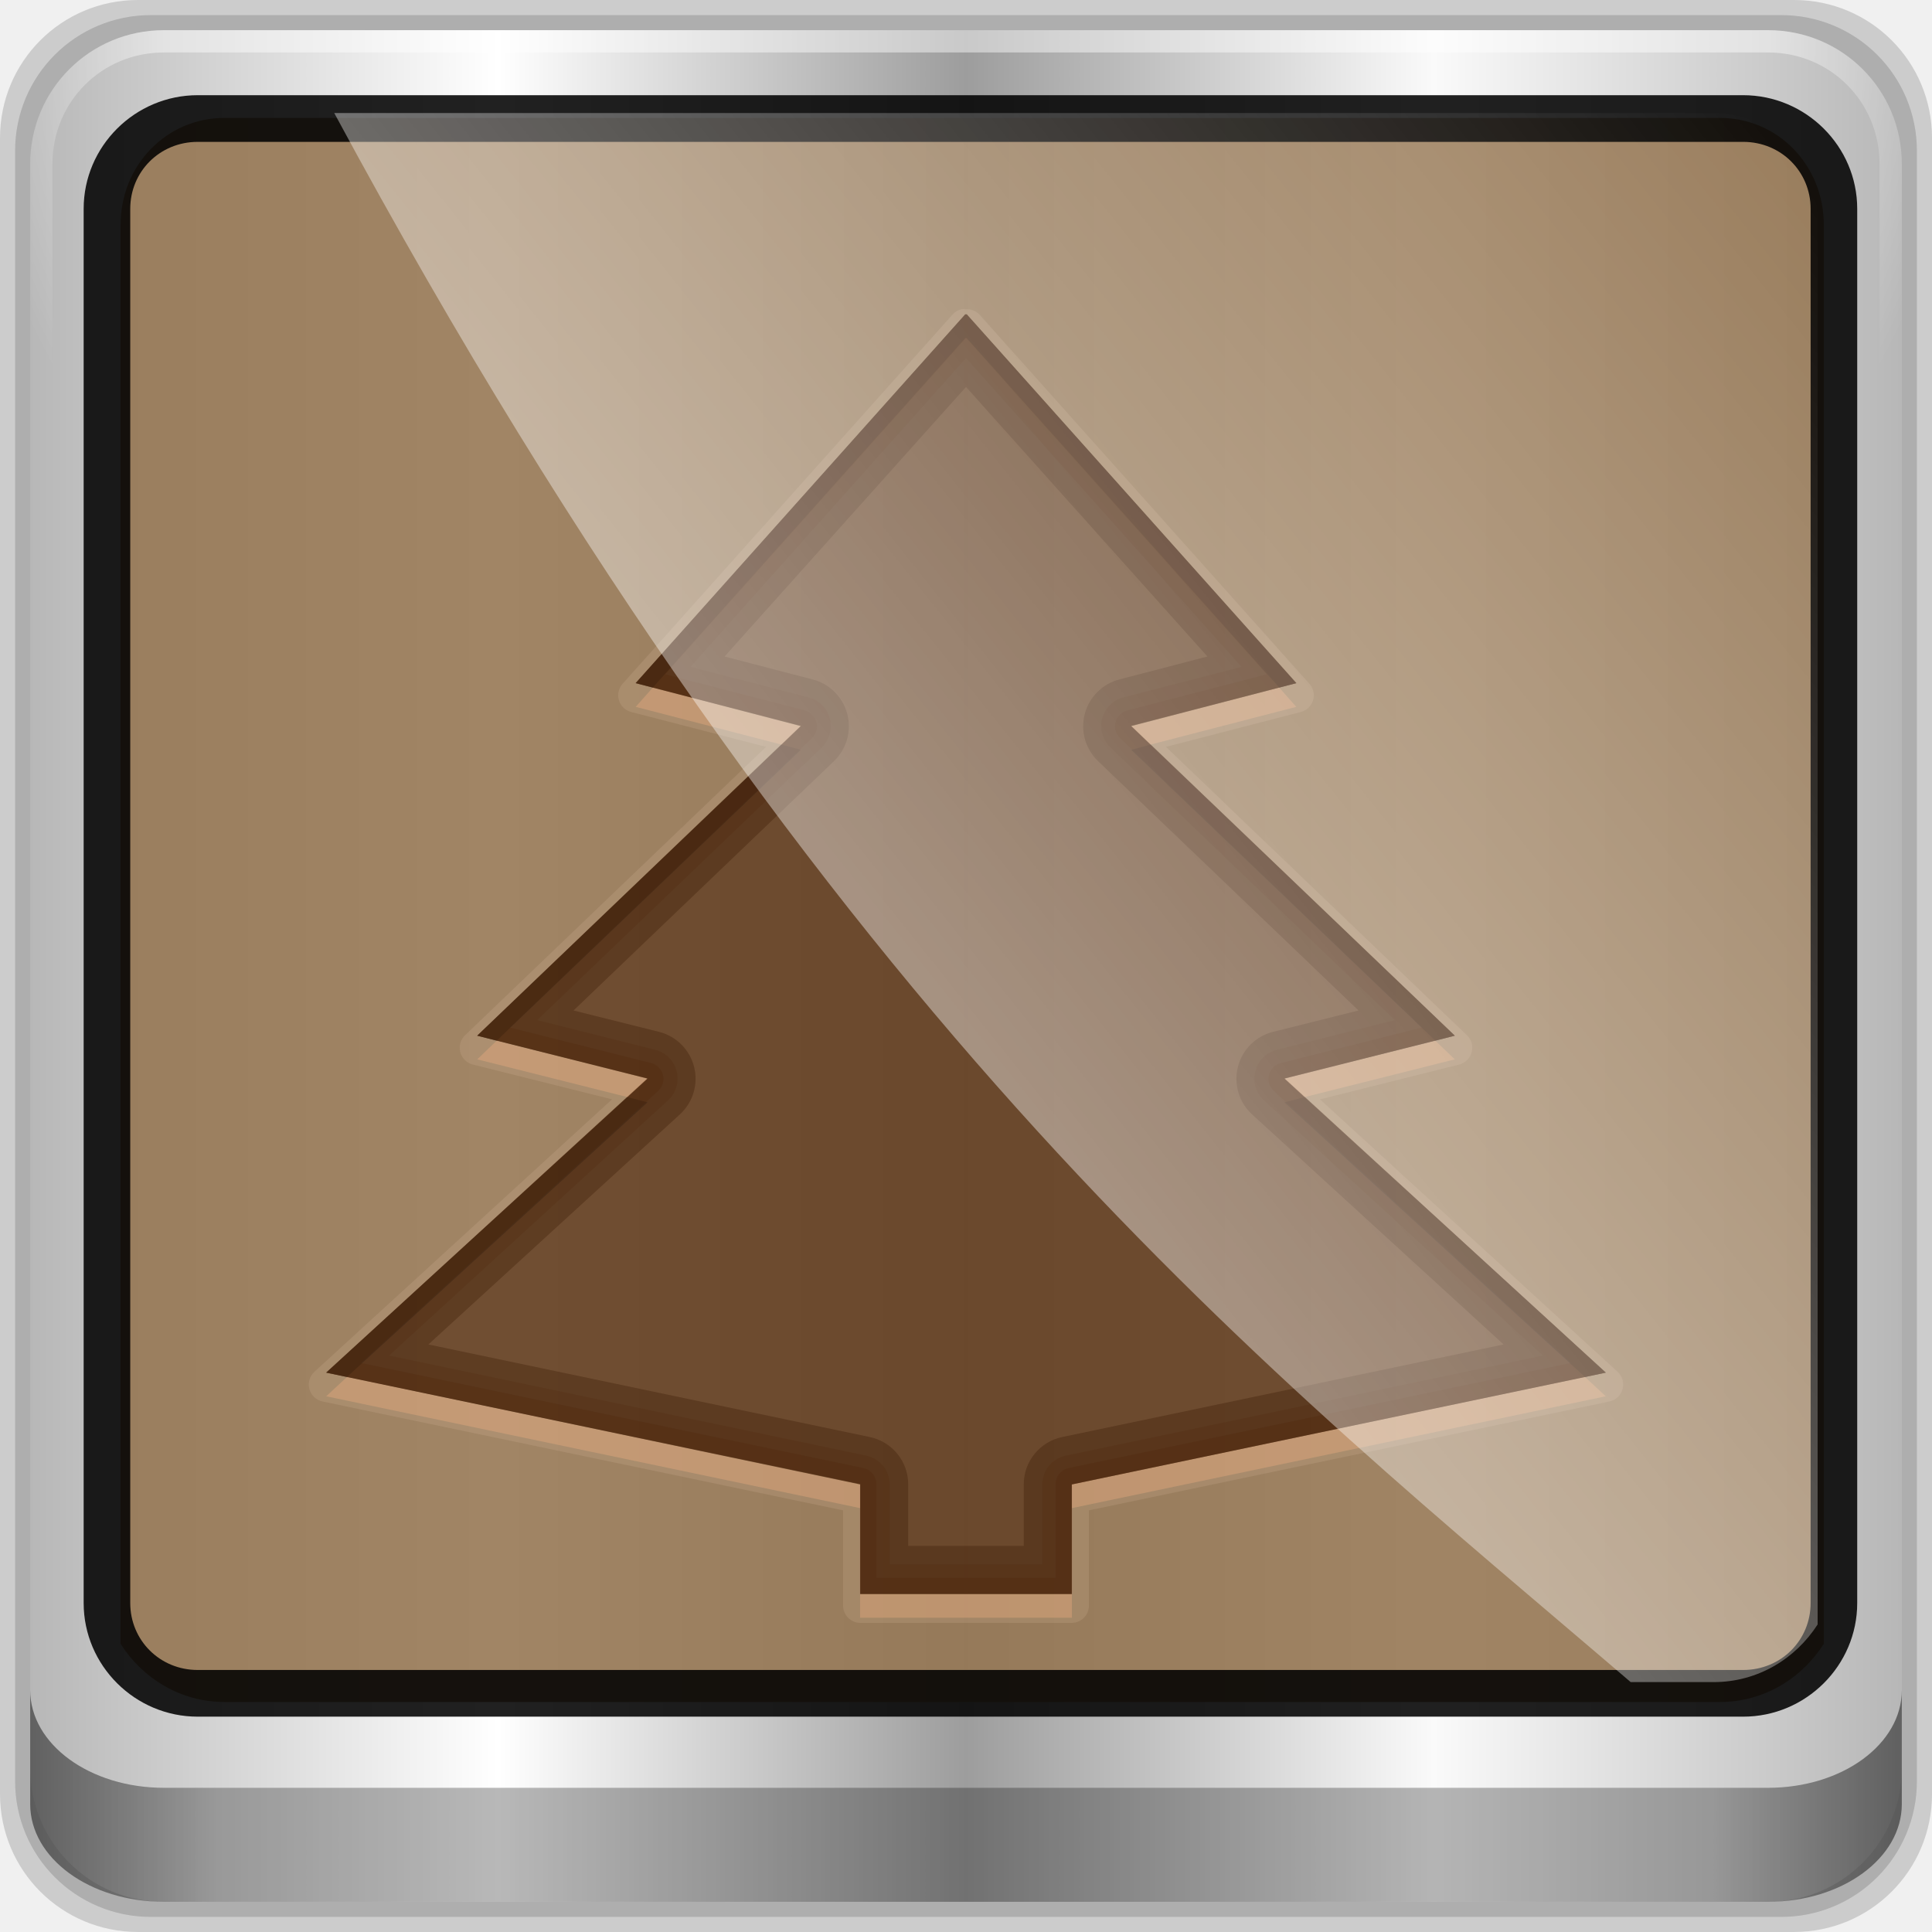
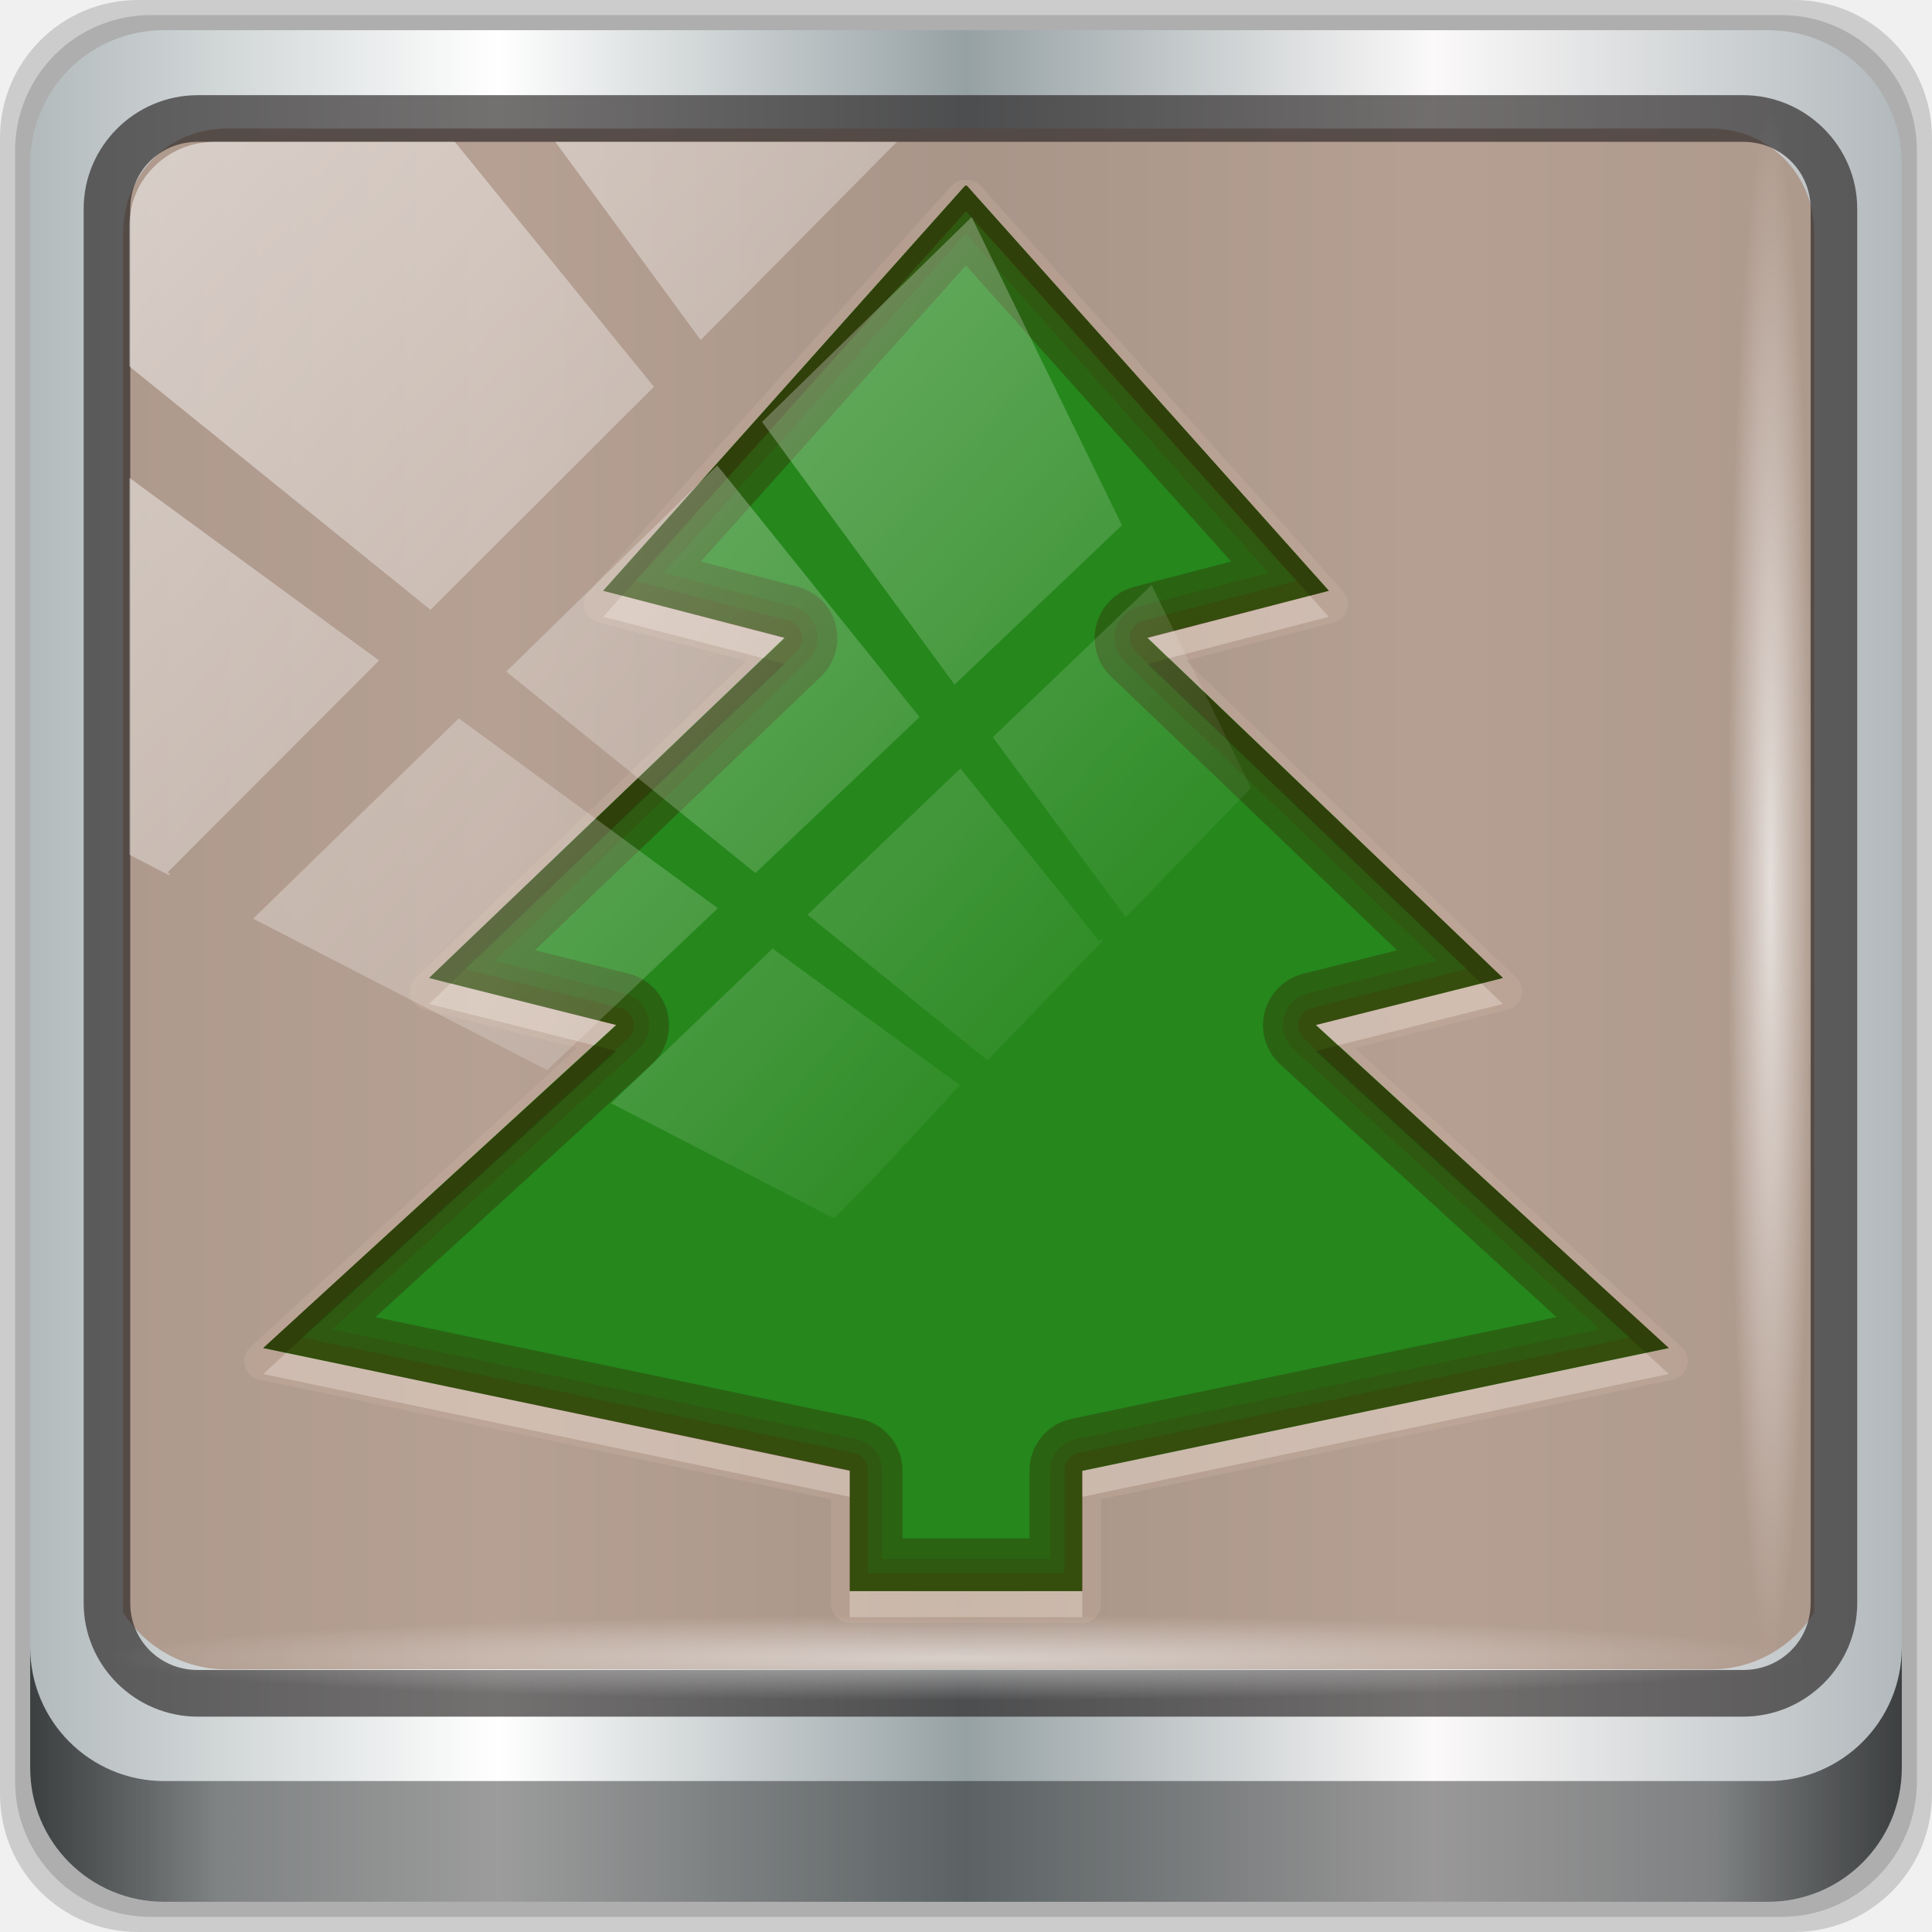
<svg xmlns="http://www.w3.org/2000/svg" xmlns:xlink="http://www.w3.org/1999/xlink" version="1.0" width="96" height="96" id="svg2408">
  <defs id="defs2410">
    <linearGradient id="linearGradient3844">
      <stop id="stop3846" style="stop-color:#582100;stop-opacity:1" offset="0" />
      <stop id="stop3848" style="stop-color:#582100;stop-opacity:0" offset="1" />
    </linearGradient>
    <linearGradient id="linearGradient3187">
      <stop id="stop3189" style="stop-color:#904010;stop-opacity:1" offset="0" />
      <stop id="stop3191" style="stop-color:#d28556;stop-opacity:1" offset="1" />
    </linearGradient>
    <linearGradient x1="45.448" y1="92.54" x2="45.448" y2="7.017" id="ButtonShadow" gradientUnits="userSpaceOnUse" gradientTransform="scale(1.005865,0.994169)">
      <stop id="stop3750" style="stop-color:#000000;stop-opacity:1" offset="0" />
      <stop id="stop3752" style="stop-color:#000000;stop-opacity:0.588" offset="1" />
    </linearGradient>
    <linearGradient id="linearGradient3737">
      <stop id="stop3739" style="stop-color:#ffffff;stop-opacity:1" offset="0" />
      <stop id="stop3741" style="stop-color:#ffffff;stop-opacity:0" offset="1" />
    </linearGradient>
    <linearGradient x1="48" y1="90" x2="48" y2="5.988" id="linearGradient3706" xlink:href="#linearGradient3187" gradientUnits="userSpaceOnUse" />
    <filter color-interpolation-filters="sRGB" id="filter3174">
      <feGaussianBlur id="feGaussianBlur3176" stdDeviation="1.71" />
    </filter>
    <linearGradient x1="36.357" y1="6" x2="36.357" y2="63.893" id="linearGradient3188" xlink:href="#linearGradient3737" gradientUnits="userSpaceOnUse" />
    <clipPath id="clipPath4587">
      <rect width="112.636" height="112.636" rx="8.045" ry="8.045" x="27.682" y="7.682" id="rect4589" style="fill:#ffffff;fill-opacity:1;fill-rule:nonzero;stroke:none" />
    </clipPath>
    <linearGradient id="linearGradient3737-2">
      <stop id="stop3739-2" style="stop-color:#ffffff;stop-opacity:1" offset="0" />
      <stop id="stop3741-6" style="stop-color:#ffffff;stop-opacity:0" offset="1" />
    </linearGradient>
    <radialGradient cx="48" cy="90.172" r="42" fx="48" fy="90.172" id="radialGradient2874" xlink:href="#linearGradient3737-2" gradientUnits="userSpaceOnUse" gradientTransform="matrix(1.157313,0,0,0.9959077,-7.551021,0.1971319)" />
    <linearGradient id="linearGradient3737-7">
      <stop id="stop3739-6" style="stop-color:#ffffff;stop-opacity:1" offset="0" />
      <stop id="stop3741-7" style="stop-color:#ffffff;stop-opacity:0" offset="1" />
    </linearGradient>
    <clipPath id="clipPath3613">
      <rect width="84" height="84" rx="6" ry="6" x="6" y="6" id="rect3615" style="fill:#ffffff;fill-opacity:1;fill-rule:nonzero;stroke:none" />
    </clipPath>
    <filter x="-0.192" y="-0.192" width="1.384" height="1.384" color-interpolation-filters="sRGB" id="filter3794">
      <feGaussianBlur id="feGaussianBlur3796" stdDeviation="5.28" />
    </filter>
    <linearGradient x1="48" y1="20.221" x2="48" y2="138.661" id="linearGradient2908" xlink:href="#linearGradient3737-7" gradientUnits="userSpaceOnUse" />
    <linearGradient x1="45.448" y1="92.54" x2="45.448" y2="7.017" id="ButtonShadow-0" gradientUnits="userSpaceOnUse" gradientTransform="matrix(1.005865,0,0,0.994169,100,0)">
      <stop id="stop3750-8" style="stop-color:#000000;stop-opacity:1" offset="0" />
      <stop id="stop3752-5" style="stop-color:#000000;stop-opacity:0.588" offset="1" />
    </linearGradient>
    <linearGradient x1="32.251" y1="6.132" x2="32.251" y2="90.239" id="linearGradient3780" xlink:href="#ButtonShadow-0" gradientUnits="userSpaceOnUse" gradientTransform="matrix(1.02381,0,0,1.011905,-1.142857,-98.07143)" />
    <linearGradient x1="32.251" y1="6.132" x2="32.251" y2="90.239" id="linearGradient3772" xlink:href="#ButtonShadow-0" gradientUnits="userSpaceOnUse" gradientTransform="matrix(1.02381,0,0,1.011905,-1.142857,-98.07143)" />
    <linearGradient x1="32.251" y1="6.132" x2="32.251" y2="90.239" id="linearGradient3725-2" xlink:href="#ButtonShadow-0" gradientUnits="userSpaceOnUse" gradientTransform="matrix(1.02381,0,0,1.011905,-1.142857,-98.07143)" />
    <linearGradient x1="32.251" y1="6.132" x2="32.251" y2="90.239" id="linearGradient3721-5" xlink:href="#ButtonShadow-0" gradientUnits="userSpaceOnUse" gradientTransform="translate(0,-97)" />
    <linearGradient x1="32.251" y1="6.132" x2="32.251" y2="90.239" id="linearGradient2918" xlink:href="#ButtonShadow-0" gradientUnits="userSpaceOnUse" gradientTransform="matrix(1.02381,0,0,1.011905,-1.142857,-98.07143)" />
    <linearGradient x1="56" y1="72" x2="56" y2="-16" id="linearGradient3850" xlink:href="#linearGradient3844" gradientUnits="userSpaceOnUse" />
    <linearGradient xlink:href="#linearGradient3187" id="linearGradient4276" gradientUnits="userSpaceOnUse" x1="48" y1="90" x2="48" y2="5.988" />
    <linearGradient xlink:href="#linearGradient3844" id="linearGradient4278" gradientUnits="userSpaceOnUse" x1="56" y1="72" x2="56" y2="-16" />
-     <linearGradient xlink:href="#linearGradient12946" id="linearGradient13171" gradientUnits="userSpaceOnUse" x1="9.078" y1="3.013" x2="56.28" y2="-34.779" />
+     <linearGradient xlink:href="#linearGradient12946" id="linearGradient13171" gradientUnits="userSpaceOnUse" x1="9.078" y1="3.013" x2="56.28" y2="-34.779" gradientTransform="translate(-161.4014,-49.45409)" />
    <linearGradient id="linearGradient12946">
      <stop id="stop12948" offset="0" style="stop-color:#ffffff;stop-opacity:1;" />
      <stop id="stop12950" offset="1" style="stop-color:#ffffff;stop-opacity:0;" />
    </linearGradient>
    <linearGradient gradientUnits="userSpaceOnUse" y2="-34.779" x2="56.28" y1="3.013" x1="9.078" id="linearGradient12954" xlink:href="#linearGradient12946" />
    <clipPath id="clipPath2973-9">
      <rect width="84" height="84" rx="6" ry="6" x="6" y="6" id="rect2975-6" style="fill:url(#linearGradient2977);fill-opacity:1;fill-rule:nonzero;stroke:none" />
    </clipPath>
    <linearGradient id="linearGradient13087">
      <stop id="stop13089" style="stop-color:#ffffff;stop-opacity:1" offset="0" />
      <stop id="stop13091" style="stop-color:#ffffff;stop-opacity:1" offset="0.3" />
      <stop id="stop13093" style="stop-color:#f0f0f0;stop-opacity:1" offset="0.9" />
      <stop id="stop13095" style="stop-color:#d2d2d2;stop-opacity:1" offset="1" />
    </linearGradient>
    <radialGradient cx="48" cy="60" r="5" fx="48" fy="60" id="radialGradient3979-6" xlink:href="#linearGradient3674-5-0" gradientUnits="userSpaceOnUse" />
    <linearGradient id="linearGradient3983-2">
      <stop id="stop3985-6" style="stop-color:#ffffff;stop-opacity:1" offset="0" />
      <stop id="stop3989-2" style="stop-color:#868686;stop-opacity:1" offset="1" />
    </linearGradient>
    <linearGradient x1="43" y1="60" x2="53" y2="60" id="linearGradient3973-9" xlink:href="#linearGradient3983-2" gradientUnits="userSpaceOnUse" />
    <linearGradient id="linearGradient3917-6-8">
      <stop id="stop3919-2" style="stop-color:#000000;stop-opacity:1" offset="0" />
      <stop id="stop3921-7" style="stop-color:#000000;stop-opacity:0" offset="1" />
    </linearGradient>
    <linearGradient x1="17" y1="48" x2="120" y2="48" id="linearGradient3923-1-6" xlink:href="#linearGradient3917-6-8" gradientUnits="userSpaceOnUse" gradientTransform="matrix(0,1,-1,0,96,0)" />
    <linearGradient id="linearGradient3899-9">
      <stop id="stop3901-8" style="stop-color:#ffffff;stop-opacity:1" offset="0" />
      <stop id="stop3981-6" style="stop-color:#ffffff;stop-opacity:0.412" offset="0.5" />
      <stop id="stop3903-5" style="stop-color:#868686;stop-opacity:1" offset="1" />
    </linearGradient>
    <linearGradient x1="13" y1="48" x2="83" y2="48" id="linearGradient3905-4" xlink:href="#linearGradient3899-9" gradientUnits="userSpaceOnUse" gradientTransform="matrix(0,1,-1,0,96,0)" />
    <linearGradient id="linearGradient3893-7">
      <stop id="stop3895-3" style="stop-color:#ffffff;stop-opacity:1" offset="0" />
      <stop id="stop3897-5" style="stop-color:#a2a2a2;stop-opacity:1" offset="1" />
    </linearGradient>
    <radialGradient cx="48.001" cy="46.058" r="3" fx="48.001" fy="46.058" id="radialGradient3901-4" xlink:href="#linearGradient3893-7" gradientUnits="userSpaceOnUse" />
    <filter color-interpolation-filters="sRGB" id="filter3944-7">
      <feGaussianBlur id="feGaussianBlur3946-6" stdDeviation="0.436" />
    </filter>
    <linearGradient id="linearGradient3674-5-0">
      <stop id="stop3676-0-2" style="stop-color:#ffffff;stop-opacity:1" offset="0" />
      <stop id="stop3684-9" style="stop-color:#ffffff;stop-opacity:1" offset="0.3" />
      <stop id="stop3925-8-3" style="stop-color:#f0f0f0;stop-opacity:1" offset="0.9" />
      <stop id="stop3678-8-8" style="stop-color:#d2d2d2;stop-opacity:1" offset="1" />
    </linearGradient>
    <radialGradient cx="48" cy="48" r="32" fx="48" fy="48" id="radialGradient3682-9" xlink:href="#linearGradient3674-5-0" gradientUnits="userSpaceOnUse" />
    <linearGradient id="linearGradient3873-7">
      <stop id="stop3875-0" style="stop-color:#f0f0f0;stop-opacity:1" offset="0" />
      <stop id="stop3877-20-4" style="stop-color:#b4b4b4;stop-opacity:1" offset="1" />
    </linearGradient>
    <linearGradient x1="16" y1="48" x2="80" y2="48" id="linearGradient3879-8-8" xlink:href="#linearGradient3873-7" gradientUnits="userSpaceOnUse" />
    <filter color-interpolation-filters="sRGB" id="filter3174-4">
      <feGaussianBlur id="feGaussianBlur3176-3" stdDeviation="1.71" />
    </filter>
    <linearGradient id="linearGradient3832-0-6-1-1">
      <stop id="stop3834-6-3-7-1" offset="0" style="stop-color:#000000;stop-opacity:1;" />
      <stop style="stop-color:#000000;stop-opacity:0.588;" offset="0.1" id="stop3872-2-4" />
      <stop id="stop3844-6-2-7-6" offset="0.9" style="stop-color:#000000;stop-opacity:0.588;" />
      <stop id="stop3836-5-0-2-9" offset="1" style="stop-color:#000000;stop-opacity:1;" />
    </linearGradient>
-     <linearGradient y2="82.984" x2="-10.188" y1="82.984" x1="-94" gradientTransform="matrix(1,0,0,0.730891,200,23.0967)" gradientUnits="userSpaceOnUse" id="linearGradient4104" xlink:href="#linearGradient3832-0-6-1-1" />
+     <linearGradient y2="82.984" x2="-10.188" y1="82.984" x1="-94" gradientTransform="matrix(1,0,0,0.730891,6.288361,33.1636)" gradientUnits="userSpaceOnUse" id="linearGradient4104" xlink:href="#linearGradient3832-0-6-1-1" />
    <linearGradient id="linearGradient4091-0-3-0-7">
      <stop id="stop4093-3-6-4-2" offset="0" style="stop-color:#ffffff;stop-opacity:1;" />
      <stop style="stop-color:#ffffff;stop-opacity:1;" offset="0.8" id="stop4099-6-1-8-3" />
      <stop id="stop4095-1-0-7-9" offset="1" style="stop-color:#ffffff;stop-opacity:0;" />
    </linearGradient>
-     <radialGradient r="42" fy="-27" fx="48" cy="-27" cx="48" gradientTransform="matrix(-1.072173,0,0,-0.8750202,199.4643,-19.12555)" gradientUnits="userSpaceOnUse" id="radialGradient4102" xlink:href="#linearGradient4091-0-3-0-7" />
+     <radialGradient r="42" fy="-27" fx="48" cy="-27" cx="48" gradientTransform="matrix(-1.072173,0,0,-0.8750202,5.752651,-9.05864)" gradientUnits="userSpaceOnUse" id="radialGradient4102" xlink:href="#linearGradient4091-0-3-0-7" />
    <linearGradient id="linearGradient6139-0">
      <stop style="stop-color:#b7b7b7;stop-opacity:1;" offset="0" id="stop6141-2" />
      <stop id="stop6151-0" offset="0.25" style="stop-color:#ffffff;stop-opacity:1;" />
      <stop id="stop6147-1" offset="0.5" style="stop-color:#9d9d9d;stop-opacity:1;" />
      <stop style="stop-color:#fafafa;stop-opacity:1;" offset="0.75" id="stop6149-4" />
      <stop style="stop-color:#b7b7b7;stop-opacity:1;" offset="1" id="stop6143-4" />
    </linearGradient>
-     <linearGradient y2="47" x2="90" y1="47" x1="6" gradientTransform="matrix(1.135375,0,0,1.133663,-40.03712,-46.78764)" gradientUnits="userSpaceOnUse" id="linearGradient4098" xlink:href="#linearGradient6139-0" />
+     <linearGradient y2="47" x2="90" y1="47" x1="6" gradientTransform="matrix(1.135375,0,0,1.133663,-259.9725,-35.37515)" gradientUnits="userSpaceOnUse" id="linearGradient4098" xlink:href="#linearGradient6139-0" />
    <linearGradient id="linearGradient3844-2">
      <stop id="stop3846-8" style="stop-color:#582100;stop-opacity:1" offset="0" />
      <stop id="stop3848-5" style="stop-color:#582100;stop-opacity:0" offset="1" />
    </linearGradient>
+     <linearGradient y2="47" x2="90" y1="47" x1="6" gradientTransform="matrix(1.107143,0,0,1.107143,-4.993903,-3.620687)" gradientUnits="userSpaceOnUse" id="linearGradient4071" xlink:href="#linearGradient6139-0-3" />
+     <linearGradient id="linearGradient6139-0-3">
+       <stop style="stop-color:#b2babc;stop-opacity:1" offset="0" id="stop6141-2-6" />
+       <stop id="stop6151-0-7" offset="0.25" style="stop-color:#ffffff;stop-opacity:1;" />
+       <stop id="stop6147-1-5" offset="0.5" style="stop-color:#96a1a4;stop-opacity:1" />
+       <stop style="stop-color:#fbf9f9;stop-opacity:1;" offset="0.75" id="stop6149-4-3" />
+       <stop style="stop-color:#b2b9bc;stop-opacity:1" offset="1" id="stop6143-4-5" />
+     </linearGradient>
+     <linearGradient gradientUnits="userSpaceOnUse" y2="88.172" x2="94.5" y1="88.172" x1="1.5" id="linearGradient4129" xlink:href="#linearGradient3832-0-6-1-1" gradientTransform="translate(0.1489535,0.415026)" />
+     <radialGradient r="43.199" fy="44.893" fx="13.948" cy="44.893" cx="13.948" gradientTransform="matrix(0.9751338,0,0,0.04919072,34.04765,80.58172)" gradientUnits="userSpaceOnUse" id="radialGradient7462" xlink:href="#linearGradient3737" />
+     <radialGradient r="43.199" fy="44.893" fx="13.948" cy="44.893" cx="13.948" gradientTransform="matrix(0.8883266,0,0,0.04919072,31.95952,-90.31726)" gradientUnits="userSpaceOnUse" id="radialGradient7464" xlink:href="#linearGradient3737" />
+     <linearGradient y2="14.514" x2="50.528" y1="-28.642" x1="2.771" gradientUnits="userSpaceOnUse" id="linearGradient4767" xlink:href="#linearGradient3737" />
+     <clipPath clipPathUnits="userSpaceOnUse" id="clipPath4156-4-1">
+       <path style="opacity:0.6;fill:#ffffff;fill-opacity:1;stroke:none" d="m 27.046,-55.695 -14.214,13.321 h 0.061 l 15.653,21.771 10.231,-10.546 C 38.562,-32.302 27.468,-54.819 27.046,-55.695 Z M 9.647,-39.383 -5.241,-25.321 15.988,-7.806 26.372,-18.383 Z m 31.491,12.951 -9.741,9.714 8.945,12.458 7.781,-7.555 z m -49.84,4.379 -13.754,12.982 26.283,13.846 0.061,-0.062 -0.123,-0.062 L 13.599,-5.401 -8.702,-22.053 Z m 38.015,7.401 -9.803,9.775 11.579,9.559 7.628,-7.401 -8.669,-11.009 z m 20.187,5.674 -7.383,7.216 6.188,8.542 5.82,-6.137 z m -32.195,6.322 -9.557,9.498 13.662,7.185 7.934,-7.678 z m 23.312,2.374 -7.107,6.938 8.363,6.907 5.361,-5.674 -0.061,-0.092 -0.092,0.123 -6.464,-8.203 z m -8.73,8.542 -7.505,7.339 10.354,5.458 c 1.397,-1.321 5.675,-6.123 5.851,-6.322 z" id="path4158-0-8" />
+     </clipPath>
  </defs>
  <g id="layer2" style="display:none">
    <rect width="86" height="85" rx="6" ry="6" x="5" y="7" id="rect3745" style="opacity:0.9;fill:url(#ButtonShadow);fill-opacity:1;fill-rule:nonzero;stroke:none;filter:url(#filter3174)" />
  </g>
  <g id="layer1" transform="translate(-96.64099,3.550077)">
    <g transform="translate(96.64099,28.44992)" id="layer1-0">
      <g id="g12958" transform="matrix(0.9751338,0,0,0.9766061,33.8987,9.657379)">
-         <path transform="matrix(1.029032,0,0,1.029032,-0.4198319,-0.1885519)" style="opacity:0.15;fill:#000000;fill-opacity:1;fill-rule:nonzero;stroke:none;display:inline" d="m 55.463,-41.269 -82.003,0 c -3.786,0 -6.834,3.043 -6.834,6.823 l 0,81.88 c 0,3.78 3.048,6.823 6.834,6.823 l 82.003,0 c 3.786,0 6.834,-3.043 6.834,-6.823 l 0,-81.88 c 0,-3.78 -3.048,-6.823 -6.834,-6.823 z" id="path3315" />
-         <path transform="matrix(1.029032,0,0,1.029032,-0.4198319,-0.1885519)" id="path4112" d="m 54.822,-40.522 -80.722,0 c -3.727,0 -6.727,2.996 -6.727,6.717 l 0,80.6 c 0,3.721 3,6.717 6.727,6.717 l 80.722,0 c 3.727,0 6.727,-2.996 6.727,-6.717 l 0,-80.6 c 0,-3.721 -3,-6.717 -6.727,-6.717 z" style="opacity:0.15;fill:#000000;fill-opacity:1;fill-rule:nonzero;stroke:none;display:inline" />
-         <path style="fill:url(#linearGradient4098);fill-opacity:1;fill-rule:nonzero;stroke:none;display:inline" d="m 55.334,-41.119 -81.747,0 c -3.774,0 -6.812,3.034 -6.812,6.802 l 0,81.624 c 0,3.768 3.038,6.802 6.812,6.802 l 81.747,0 c 3.774,0 6.812,-3.034 6.812,-6.802 l 0,-81.624 c 0,-3.768 -3.038,-6.802 -6.812,-6.802 z" id="rect4251-1" />
+         <path style="display:inline;opacity:0.15;fill:#000000;fill-opacity:1;fill-rule:nonzero;stroke:none;stroke-width:1.029" d="m -163.283,-31.243 h -84.384 c -3.896,0 -7.032,3.132 -7.032,7.021 v 84.257 c 0,3.89 3.136,7.021 7.032,7.021 h 84.384 c 3.896,0 7.032,-3.132 7.032,-7.021 v -84.257 c 0,-3.89 -3.136,-7.021 -7.032,-7.021 z" id="path3315" />
+         <path id="path4112" d="m -163.942,-30.475 h -83.066 c -3.835,0 -6.922,3.083 -6.922,6.912 v 82.94 c 0,3.829 3.087,6.912 6.922,6.912 h 83.066 c 3.835,0 6.922,-3.083 6.922,-6.912 v -82.94 c 0,-3.829 -3.087,-6.912 -6.922,-6.912 z" style="display:inline;opacity:0.15;fill:#000000;fill-opacity:1;fill-rule:nonzero;stroke:none;stroke-width:1.029" />
+         <path style="display:inline;fill:url(#linearGradient4098);fill-opacity:1;fill-rule:nonzero;stroke:none" d="m -164.601,-29.707 h -81.747 c -3.774,0 -6.812,3.034 -6.812,6.802 v 81.624 c 0,3.768 3.038,6.802 6.812,6.802 h 81.747 c 3.774,0 6.812,-3.034 6.812,-6.802 v -81.624 c 0,-3.768 -3.038,-6.802 -6.812,-6.802 z" id="rect4251-1" />
        <g id="g3272" transform="matrix(1.135375,0,0,1.133663,-153.5746,-46.2208)">
-           <path id="path3400-6" d="m 114.717,8.437 c -2.598,0 -4.661,2.125 -4.661,4.802 l 0,19.897 0,6.722 0,37.063 c 0.998,1.564 2.701,2.611 4.661,2.611 l 3.729,0 59.664,0 3.729,0 c 1.961,0 3.663,-1.047 4.661,-2.611 l 0,-37.063 0,-6.722 0,-19.897 c 0,-2.677 -2.063,-4.802 -4.661,-4.802 z" style="opacity:0.88;fill:#947551;fill-opacity:1;fill-rule:nonzero;stroke:none;display:inline" />
-           <path id="path4236-5" d="m 112,4.5 c -3.324,0 -6,2.676 -6,6 l 0,15 1,0 0,-15 c 0,-2.787 2.213,-5 5,-5 l 72,0 c 2.787,0 5,2.213 5,5 l 0,15 1,0 0,-15 c 0,-3.324 -2.676,-6 -6,-6 l -72,0 z" style="opacity:0.45;fill:url(#radialGradient4102);fill-opacity:1;fill-rule:nonzero;stroke:none;display:inline" />
-           <path style="opacity:0.47;fill:url(#linearGradient4104);fill-opacity:1;fill-rule:nonzero;stroke:none" d="m 106,78.998 0,0.731 0,0.731 0,0.731 0,1.462 0,1.462 C 106,86.544 108.676,88.5 112,88.5 l 72,0 c 3.324,0 6,-1.956 6,-4.385 l 0,-1.462 0,-1.462 0,-0.731 0,-0.731 0,-0.731 c 0,2.429 -2.676,4.385 -6,4.385 l -72,0 c -3.324,0 -6,-1.956 -6,-4.385 z" id="path4242-5" />
+           <path id="path3400-6" d="m -78.995,18.504 c -2.598,0 -4.661,2.125 -4.661,4.802 v 19.897 6.722 37.063 c 0.998,1.564 2.701,2.611 4.661,2.611 h 3.729 59.664 3.729 c 1.961,0 3.663,-1.047 4.661,-2.611 V 49.925 43.202 23.305 c 0,-2.677 -2.063,-4.802 -4.661,-4.802 z" style="display:inline;opacity:0.88;fill:#947551;fill-opacity:1;fill-rule:nonzero;stroke:none" />
+           <path id="path4236-5" d="m -81.712,14.567 c -3.324,0 -6,2.676 -6,6 v 15 h 1 v -15 c 0,-2.787 2.213,-5 5,-5 h 72 c 2.787,0 5,2.213 5,5 v 15 h 1 v -15 c 0,-3.324 -2.676,-6 -6,-6 z" style="display:inline;opacity:0.45;fill:url(#radialGradient4102);fill-opacity:1;fill-rule:nonzero;stroke:none" />
+           <path style="opacity:0.47;fill:url(#linearGradient4104);fill-opacity:1;fill-rule:nonzero;stroke:none" d="m -87.712,89.065 v 0.731 0.731 0.731 1.462 1.462 c 0,2.429 2.676,4.385 6,4.385 h 72 c 3.324,0 6,-1.956 6,-4.385 v -1.462 -1.462 -0.731 -0.731 -0.731 c 0,2.429 -2.676,4.385 -6,4.385 H -81.712 c -3.324,0 -6,-1.956 -6,-4.385 z" id="path4242-5" />
          <g transform="matrix(1.063528,0,0,1.063528,96.95066,-5.07887)" id="g4280">
-             <path style="opacity:0.15;fill:#e9c6af;fill-opacity:1;stroke:none" id="path3901" d="M 47.812,20.781 A 0.73,0.73 0 0 0 47.438,21 L 33.531,36.562 A 0.73,0.73 0 0 0 33.875,37.781 L 39.562,39.25 26.875,51.406 a 0.73,0.73 0 0 0 0.312,1.25 L 33.062,54.125 20.5,65.625 a 0.73,0.73 0 0 0 0.344,1.25 l 21.969,4.594 0,4.031 a 0.73,0.73 0 0 0 0.719,0.719 l 8.938,0 A 0.73,0.73 0 0 0 53.188,75.5 l 0,-4.031 L 75.156,66.875 A 0.73,0.73 0 0 0 75.5,65.625 l -12.562,-11.5 5.875,-1.469 a 0.73,0.73 0 0 0 0.312,-1.25 L 56.438,39.25 62.125,37.781 A 0.73,0.73 0 0 0 62.469,36.562 L 48.562,21 a 0.73,0.73 0 0 0 -0.531,-0.219 l -0.062,0 a 0.73,0.73 0 0 0 -0.156,0 z M 47.969,21 48.031,21 61.938,36.562 54.969,38.375 68.625,51.438 61.438,53.25 75,65.656 52.469,70.375 l 0,4.625 -8.938,0 0,-4.625 L 21,65.656 34.562,53.25 27.375,51.438 41.031,38.375 34.062,36.562 47.969,21 z" />
-             <path style="opacity:0.5;fill:#3f1800;fill-opacity:1;stroke:none" id="path2836" d="m 47.965,21 -13.907,15.56 6.971,1.8 -13.659,13.08 7.183,1.8 L 21,65.66 l 22.541,4.7 0,4.64 8.917,0 0,-4.62 L 75,65.66 61.447,53.24 68.63,51.44 54.971,38.36 61.942,36.56 48.035,21 l -0.071,0" />
-             <path style="opacity:0.315;fill:#361600;fill-opacity:1;stroke:none" id="path3890" d="M 47.969,21 34.062,36.562 41.031,38.375 27.375,51.438 34.562,53.25 21,65.656 43.531,70.375 l 0,4.625 8.938,0 0,-4.625 L 75,65.656 61.438,53.25 68.625,51.438 54.969,38.375 61.938,36.562 48.031,21 47.969,21 z M 48,24.062 l 10.188,11.375 -3.719,0.969 a 2.041,2.041 0 0 0 -0.906,3.438 l 11,10.531 -3.625,0.906 A 2.041,2.041 0 0 0 60.062,54.75 l 10.625,9.719 -18.625,3.906 a 2.041,2.041 0 0 0 -1.625,2 l 0,2.594 -4.875,0 0,-2.594 a 2.041,2.041 0 0 0 -1.625,-2 L 25.312,64.469 35.938,54.75 a 2.041,2.041 0 0 0 -0.875,-3.469 l -3.625,-0.906 11,-10.531 a 2.041,2.041 0 0 0 -0.906,-3.438 L 37.812,35.438 48,24.062 z" />
-             <path style="opacity:0.3;fill:#ffb584;fill-opacity:1;stroke:none" id="path3852" d="m 34.781,36.75 -0.719,0.812 6.156,1.594 0.812,-0.781 -6.25,-1.625 z m 26.438,0 -6.25,1.625 0.812,0.781 L 61.938,37.562 61.219,36.75 z M 28.188,51.656 27.375,52.438 33.719,54.031 34.562,53.25 28.188,51.656 z m 39.625,0 -6.375,1.594 0.844,0.781 L 68.625,52.438 67.812,51.656 z M 21.875,65.844 21,66.656 43.531,71.375 l 0,-1 L 21.875,65.844 z m 52.25,0 -21.656,4.531 0,1 L 75,66.656 74.125,65.844 z M 43.531,75 l 0,1 8.938,0 0,-1 -8.938,0 z" />
-             <path style="opacity:0.2;fill:#000000;fill-opacity:1;stroke:none" id="path3861" d="M 47.969,21 34.062,36.562 34.781,36.75 47.969,22 48.031,22 61.219,36.75 61.938,36.562 48.031,21 l -0.062,0 z m -7.75,18.156 L 27.375,51.438 28.188,51.656 41.031,39.375 40.219,39.156 z m 15.562,0 L 54.969,39.375 67.812,51.656 68.625,51.438 55.781,39.156 z M 33.719,54.031 21,65.656 21.875,65.844 34.562,54.25 33.719,54.031 z m 28.562,0 L 61.438,54.25 74.125,65.844 75,65.656 62.281,54.031 z" />
-             <path style="opacity:0.15;fill:#4a1d00;fill-opacity:1;stroke:none" id="path3874" d="M 47.969,21 34.062,36.562 41.031,38.375 27.375,51.438 34.562,53.25 21,65.656 43.531,70.375 l 0,4.625 8.938,0 0,-4.625 L 75,65.656 61.438,53.25 68.625,51.438 54.969,38.375 61.938,36.562 48.031,21 47.969,21 z M 48,22.844 59.625,35.875 54.656,37.156 a 1.252,1.252 0 0 0 -0.562,2.125 l 12,11.5 -4.969,1.25 a 1.252,1.252 0 0 0 -0.531,2.156 l 11.75,10.75 -20.125,4.219 a 1.252,1.252 0 0 0 -1,1.219 l 0,3.375 -6.438,0 0,-3.375 a 1.252,1.252 0 0 0 -1,-1.219 l -20.125,-4.219 11.75,-10.75 A 1.252,1.252 0 0 0 34.875,52.031 l -4.969,-1.25 12,-11.5 a 1.252,1.252 0 0 0 -0.562,-2.125 L 36.375,35.875 48,22.844 z" />
-             <path style="opacity:0.2;fill:#4a1d00;fill-opacity:1;stroke:none" id="path3870" d="M 47.969,21 34.062,36.562 41.031,38.375 27.375,51.438 34.562,53.25 21,65.656 43.531,70.375 l 0,4.625 8.938,0 0,-4.625 L 75,65.656 61.438,53.25 68.625,51.438 54.969,38.375 61.938,36.562 48.031,21 47.969,21 z M 48,22 60.688,36.188 54.781,37.719 A 0.69,0.69 0 0 0 54.5,38.875 l 12.75,12.219 -5.969,1.5 A 0.69,0.69 0 0 0 60.969,53.75 l 12.562,11.5 -21.219,4.438 a 0.69,0.69 0 0 0 -0.531,0.688 l 0,3.938 -7.562,0 0,-3.938 A 0.69,0.69 0 0 0 43.688,69.688 L 22.469,65.25 35.031,53.75 a 0.69,0.69 0 0 0 -0.312,-1.156 L 28.75,51.094 41.5,38.875 A 0.69,0.69 0 0 0 41.219,37.719 L 35.312,36.188 48,22 z" />
+             <g transform="matrix(0.8492734,0,0,0.8492734,7.108373,7.380313)" style="display:inline" id="g867">
+               <path style="display:inline;opacity:0.15;fill:#000000;fill-opacity:1;fill-rule:nonzero;stroke:none" d="M 89.292,0.415 H 7.006 c -3.799,0 -6.857,3.058 -6.857,6.857 V 89.558 c 0,3.799 3.058,6.857 6.857,6.857 H 89.292 c 3.799,0 6.857,-3.058 6.857,-6.857 V 7.272 c 0,-3.799 -3.058,-6.857 -6.857,-6.857 z" id="path3288" />
+               <path id="path4085" d="M 88.649,1.165 H 7.649 c -3.739,0 -6.75,3.01 -6.75,6.75 V 88.915 c 0,3.74 3.011,6.75 6.75,6.75 H 88.649 c 3.74,0 6.75,-3.01 6.75,-6.75 V 7.915 c 0,-3.739 -3.01,-6.75 -6.75,-6.75 z" style="display:inline;opacity:0.15;fill:#000000;fill-opacity:1;fill-rule:nonzero;stroke:none" />
+               <path style="display:inline;fill:url(#linearGradient4071);fill-opacity:1;fill-rule:nonzero;stroke:none" d="M 88.006,1.915 H 8.292 c -3.68,0 -6.643,2.963 -6.643,6.643 V 88.272 c 0,3.68 2.963,6.643 6.643,6.643 H 88.006 c 3.68,0 6.643,-2.963 6.643,-6.643 V 8.558 c 0,-3.68 -2.963,-6.643 -6.643,-6.643 z" id="rect4251-1-9" />
+               <path style="display:inline;opacity:0.886;fill:#ac9485;fill-opacity:1;fill-rule:nonzero;stroke:none;stroke-width:1.03" d="m 11.39,6.802 c -2.856,0 -5.124,2.288 -5.124,5.171 v 21.427 7.239 39.914 c 1.097,1.684 2.969,2.812 5.124,2.812 h 4.099 65.589 4.099 c 2.155,0 4.027,-1.127 5.124,-2.812 V 40.64 33.401 11.973 c 0,-2.883 -2.268,-5.171 -5.124,-5.171 z" id="path3400-6-3" />
+               <path id="path4989-6" d="m 9.974,5.144 c -3.117,0 -5.668,2.54 -5.668,5.646 v 69.278 c 0,3.106 2.551,5.646 5.668,5.646 H 86.766 c 3.117,0 5.668,-2.54 5.668,-5.646 V 10.79 c 0,-3.106 -2.551,-5.646 -5.668,-5.646 z m 0,2.319 H 86.766 c 1.888,0 3.352,1.48 3.352,3.327 v 69.278 c 0,1.846 -1.464,3.327 -3.352,3.327 H 9.974 c -1.888,0 -3.352,-1.48 -3.352,-3.327 V 10.79 c 0,-1.846 1.464,-3.327 3.352,-3.327 z" style="color:#000000;font-style:normal;font-variant:normal;font-weight:normal;font-stretch:normal;font-size:medium;line-height:normal;font-family:Sans;-inkscape-font-specification:Sans;text-indent:0;text-align:start;text-decoration:none;text-decoration-line:none;letter-spacing:normal;word-spacing:normal;text-transform:none;writing-mode:lr-tb;direction:ltr;baseline-shift:baseline;text-anchor:start;display:inline;overflow:visible;visibility:visible;fill:#241f1f;fill-opacity:0.633;stroke:none;stroke-width:2.376;marker:none;enable-background:accumulate" />
+               <path style="display:inline;opacity:0.658;fill:url(#linearGradient4129);fill-opacity:1;fill-rule:nonzero;stroke:none" d="m 1.649,82.259 v 6 c 0,3.68 2.976,6.656 6.656,6.656 H 87.993 c 3.68,0 6.656,-2.976 6.656,-6.656 v -6 c 0,3.68 -2.976,6.656 -6.656,6.656 H 8.305 c -3.68,0 -6.656,-2.976 -6.656,-6.656 z" id="path4118" />
+               <rect style="opacity:0.55;fill:url(#radialGradient7462);fill-opacity:1;stroke:none" id="rect4131" width="84.25" height="4.25" x="5.524" y="80.665" rx="0" ry="4.25" />
+               <rect ry="4.25" rx="0" y="-90.234" x="5.975" height="4.25" width="76.75" id="rect4141" style="opacity:0.669;fill:url(#radialGradient7464);fill-opacity:1;stroke:none" transform="rotate(90)" />
+               <g transform="matrix(1.293222,0,0,1.293222,-131.5144,-41.99429)" id="g1014">
+                 <path d="m 138.739,39.712 a 0.73,0.73 0 0 0 -0.375,0.219 l -13.906,15.562 a 0.73,0.73 0 0 0 0.344,1.219 l 5.688,1.469 -12.688,12.156 a 0.73,0.73 0 0 0 0.312,1.25 l 5.875,1.469 -12.562,11.5 a 0.73,0.73 0 0 0 0.344,1.25 l 21.969,4.594 v 4.031 a 0.73,0.73 0 0 0 0.719,0.719 h 8.938 a 0.73,0.73 0 0 0 0.719,-0.719 v -4.031 l 21.969,-4.594 a 0.73,0.73 0 0 0 0.344,-1.25 l -12.562,-11.5 5.875,-1.469 a 0.73,0.73 0 0 0 0.312,-1.25 l -12.688,-12.156 5.688,-1.469 a 0.73,0.73 0 0 0 0.344,-1.219 l -13.906,-15.562 a 0.73,0.73 0 0 0 -0.531,-0.219 h -0.062 a 0.73,0.73 0 0 0 -0.156,0 z m 0.156,0.219 h 0.062 l 13.906,15.562 -6.969,1.812 13.656,13.062 -7.188,1.812 13.562,12.406 -22.531,4.719 v 4.625 h -8.938 v -4.625 l -22.531,-4.719 13.562,-12.406 -7.188,-1.812 13.656,-13.062 -6.969,-1.812 z" id="path3901" style="opacity:0.15;fill:#e9c6af;fill-opacity:1;stroke:none" />
+                 <path d="m 138.892,39.931 -13.907,15.56 6.971,1.8 -13.659,13.08 7.183,1.8 -13.553,12.42 22.541,4.7 v 4.64 h 8.917 v -4.62 l 22.541,-4.72 -13.553,-12.42 7.183,-1.8 -13.659,-13.08 6.971,-1.8 -13.907,-15.56 h -0.071" id="path2836" style="opacity:1;fill:#25871c;fill-opacity:1;stroke:none" />
+                 <g transform="translate(273.0675,9.465577)" id="g1004">
+                   <path style="opacity:0.315;fill:#361600;fill-opacity:1;stroke:none" id="path3890" d="m -134.172,30.466 -13.906,15.562 6.969,1.812 -13.656,13.062 7.188,1.812 -13.562,12.406 22.531,4.719 v 4.625 h 8.938 v -4.625 l 22.531,-4.719 -13.562,-12.406 7.188,-1.812 -13.656,-13.062 6.969,-1.812 -13.906,-15.562 z m 0.031,3.062 10.188,11.375 -3.719,0.969 a 2.041,2.041 0 0 0 -0.906,3.438 l 11,10.531 -3.625,0.906 a 2.041,2.041 0 0 0 -0.875,3.469 l 10.625,9.719 -18.625,3.906 a 2.041,2.041 0 0 0 -1.625,2 v 2.594 h -4.875 v -2.594 a 2.041,2.041 0 0 0 -1.625,-2 l -18.625,-3.906 10.625,-9.719 a 2.041,2.041 0 0 0 -0.875,-3.469 l -3.625,-0.906 11,-10.531 a 2.041,2.041 0 0 0 -0.906,-3.438 l -3.719,-0.969 z" />
+                 </g>
+                 <path d="m 125.708,55.681 -0.719,0.812 6.156,1.594 0.812,-0.781 z m 26.438,0 -6.25,1.625 0.812,0.781 6.156,-1.594 z m -33.031,14.906 -0.812,0.781 6.344,1.594 0.844,-0.781 z m 39.625,0 -6.375,1.594 0.844,0.781 6.344,-1.594 z m -45.938,14.188 -0.875,0.812 22.531,4.719 v -1 z m 52.25,0 -21.656,4.531 v 1 l 22.531,-4.719 z m -30.594,9.156 v 1 h 8.938 v -1 z" id="path3852" style="opacity:0.3;fill:#fff5ee;fill-opacity:1;stroke:none" />
+                 <path d="m 138.896,39.931 -13.906,15.562 0.719,0.188 13.188,-14.75 h 0.062 l 13.188,14.75 0.719,-0.188 -13.906,-15.562 z m -7.75,18.156 -12.844,12.281 0.812,0.219 12.844,-12.281 z m 15.562,0 -0.812,0.219 12.844,12.281 0.812,-0.219 z m -22.062,14.875 -12.719,11.625 0.875,0.188 12.688,-11.594 z m 28.562,0 -0.844,0.219 12.688,11.594 0.875,-0.188 z" id="path3861" style="opacity:0.2;fill:#000000;fill-opacity:1;stroke:none" />
+                 <path d="m 138.896,39.931 -13.906,15.562 6.969,1.812 -13.656,13.062 7.188,1.812 -13.562,12.406 22.531,4.719 v 4.625 h 8.938 v -4.625 l 22.531,-4.719 -13.562,-12.406 7.188,-1.812 -13.656,-13.062 6.969,-1.812 -13.906,-15.562 z m 0.031,1.844 11.625,13.031 -4.969,1.281 a 1.252,1.252 0 0 0 -0.562,2.125 l 12,11.5 -4.969,1.25 a 1.252,1.252 0 0 0 -0.531,2.156 l 11.75,10.75 -20.125,4.219 a 1.252,1.252 0 0 0 -1,1.219 v 3.375 h -6.438 v -3.375 a 1.252,1.252 0 0 0 -1,-1.219 l -20.125,-4.219 11.75,-10.75 a 1.252,1.252 0 0 0 -0.531,-2.156 l -4.969,-1.25 12,-11.5 a 1.252,1.252 0 0 0 -0.562,-2.125 l -4.969,-1.281 z" id="path3874" style="opacity:0.15;fill:#4a1d00;fill-opacity:1;stroke:none" />
+                 <path d="m 138.896,39.931 -13.906,15.562 6.969,1.812 -13.656,13.062 7.188,1.812 -13.562,12.406 22.531,4.719 v 4.625 h 8.938 v -4.625 l 22.531,-4.719 -13.562,-12.406 7.188,-1.812 -13.656,-13.062 6.969,-1.812 -13.906,-15.562 z m 0.031,1 12.688,14.188 -5.906,1.531 a 0.69,0.69 0 0 0 -0.281,1.156 l 12.75,12.219 -5.969,1.5 a 0.69,0.69 0 0 0 -0.312,1.156 l 12.562,11.5 -21.219,4.438 a 0.69,0.69 0 0 0 -0.531,0.688 v 3.938 h -7.562 v -3.938 a 0.69,0.69 0 0 0 -0.531,-0.688 l -21.219,-4.438 12.562,-11.5 a 0.69,0.69 0 0 0 -0.312,-1.156 l -5.969,-1.5 12.75,-12.219 a 0.69,0.69 0 0 0 -0.281,-1.156 l -5.906,-1.531 z" id="path3870" style="opacity:0.2;fill:#4a1d00;fill-opacity:1;stroke:none" />
+               </g>
+               <rect transform="matrix(1.069245,0,0,1.047683,4.44418,38.89401)" style="opacity:0.508;fill:url(#linearGradient4767);fill-opacity:1;stroke:none" id="rect4146" width="75.966" height="69.024" x="2" y="-30" rx="3.957" ry="3.957" clip-path="url(#clipPath4156-4-1)" />
+             </g>
          </g>
        </g>
-         <path id="path4989" d="m -24.688,-37.812 c -3.196,0 -5.812,2.6 -5.812,5.781 l 0,70.938 c 0,3.181 2.616,5.781 5.812,5.781 l 78.75,0 c 3.196,0 5.812,-2.6 5.812,-5.781 l 0,-70.938 c 0,-3.181 -2.616,-5.781 -5.812,-5.781 l -78.75,0 z m 0,2.375 78.75,0 c 1.936,0 3.438,1.516 3.438,3.406 l 0,70.938 c 0,1.891 -1.501,3.406 -3.438,3.406 l -78.75,0 c -1.936,0 -3.438,-1.516 -3.438,-3.406 l 0,-70.938 c 0,-1.891 1.501,-3.406 3.438,-3.406 z" style="font-size:medium;font-style:normal;font-variant:normal;font-weight:normal;font-stretch:normal;text-indent:0;text-align:start;text-decoration:none;line-height:normal;letter-spacing:normal;word-spacing:normal;text-transform:none;direction:ltr;block-progression:tb;writing-mode:lr-tb;text-anchor:start;baseline-shift:baseline;color:#000000;fill:#000000;fill-opacity:0.871;stroke:none;stroke-width:2.376;marker:none;visibility:visible;display:inline;overflow:visible;enable-background:accumulate;font-family:Sans;-inkscape-font-specification:Sans" />
-         <path style="opacity:0.399;fill:url(#linearGradient13171);fill-opacity:1;fill-rule:nonzero;stroke:none;display:inline" d="m 48.331,42.929 4.234,0 c 2.226,0 4.159,-1.175 5.292,-2.932 l 0,-41.618 0,-7.549 0,-22.342 c 0,-3.006 -2.342,-5.392 -5.292,-5.392 l -70.296,0 C 7.632,10.087 30.391,27.576 48.331,42.929 z" id="path12926" />
+         <path id="path4989" d="m -244.623,-26.4 c -3.196,0 -5.812,2.6 -5.812,5.781 v 70.938 c 0,3.181 2.616,5.781 5.812,5.781 h 78.75 c 3.196,0 5.812,-2.6 5.812,-5.781 v -70.938 c 0,-3.181 -2.616,-5.781 -5.812,-5.781 z m 0,2.375 h 78.75 c 1.936,0 3.438,1.516 3.438,3.406 v 70.938 c 0,1.891 -1.501,3.406 -3.438,3.406 h -78.75 c -1.936,0 -3.438,-1.516 -3.438,-3.406 v -70.938 c 0,-1.891 1.501,-3.406 3.438,-3.406 z" style="color:#000000;font-style:normal;font-variant:normal;font-weight:normal;font-stretch:normal;font-size:medium;line-height:normal;font-family:Sans;-inkscape-font-specification:Sans;text-indent:0;text-align:start;text-decoration:none;text-decoration-line:none;letter-spacing:normal;word-spacing:normal;text-transform:none;writing-mode:lr-tb;direction:ltr;baseline-shift:baseline;text-anchor:start;display:inline;overflow:visible;visibility:visible;fill:#000000;fill-opacity:0.871;stroke:none;stroke-width:2.376;marker:none;enable-background:accumulate" />
+         <path style="display:inline;opacity:0.399;fill:url(#linearGradient13171);fill-opacity:1;fill-rule:nonzero;stroke:none" d="m -113.07,-6.525 h 4.234 c 2.226,0 4.159,-1.175 5.292,-2.932 v -41.618 -7.549 -22.342 c 0,-3.006 -2.342,-5.392 -5.292,-5.392 h -70.296 c 25.364,46.99 48.123,64.48 66.062,79.832 z" id="path12926" />
      </g>
    </g>
  </g>
</svg>
